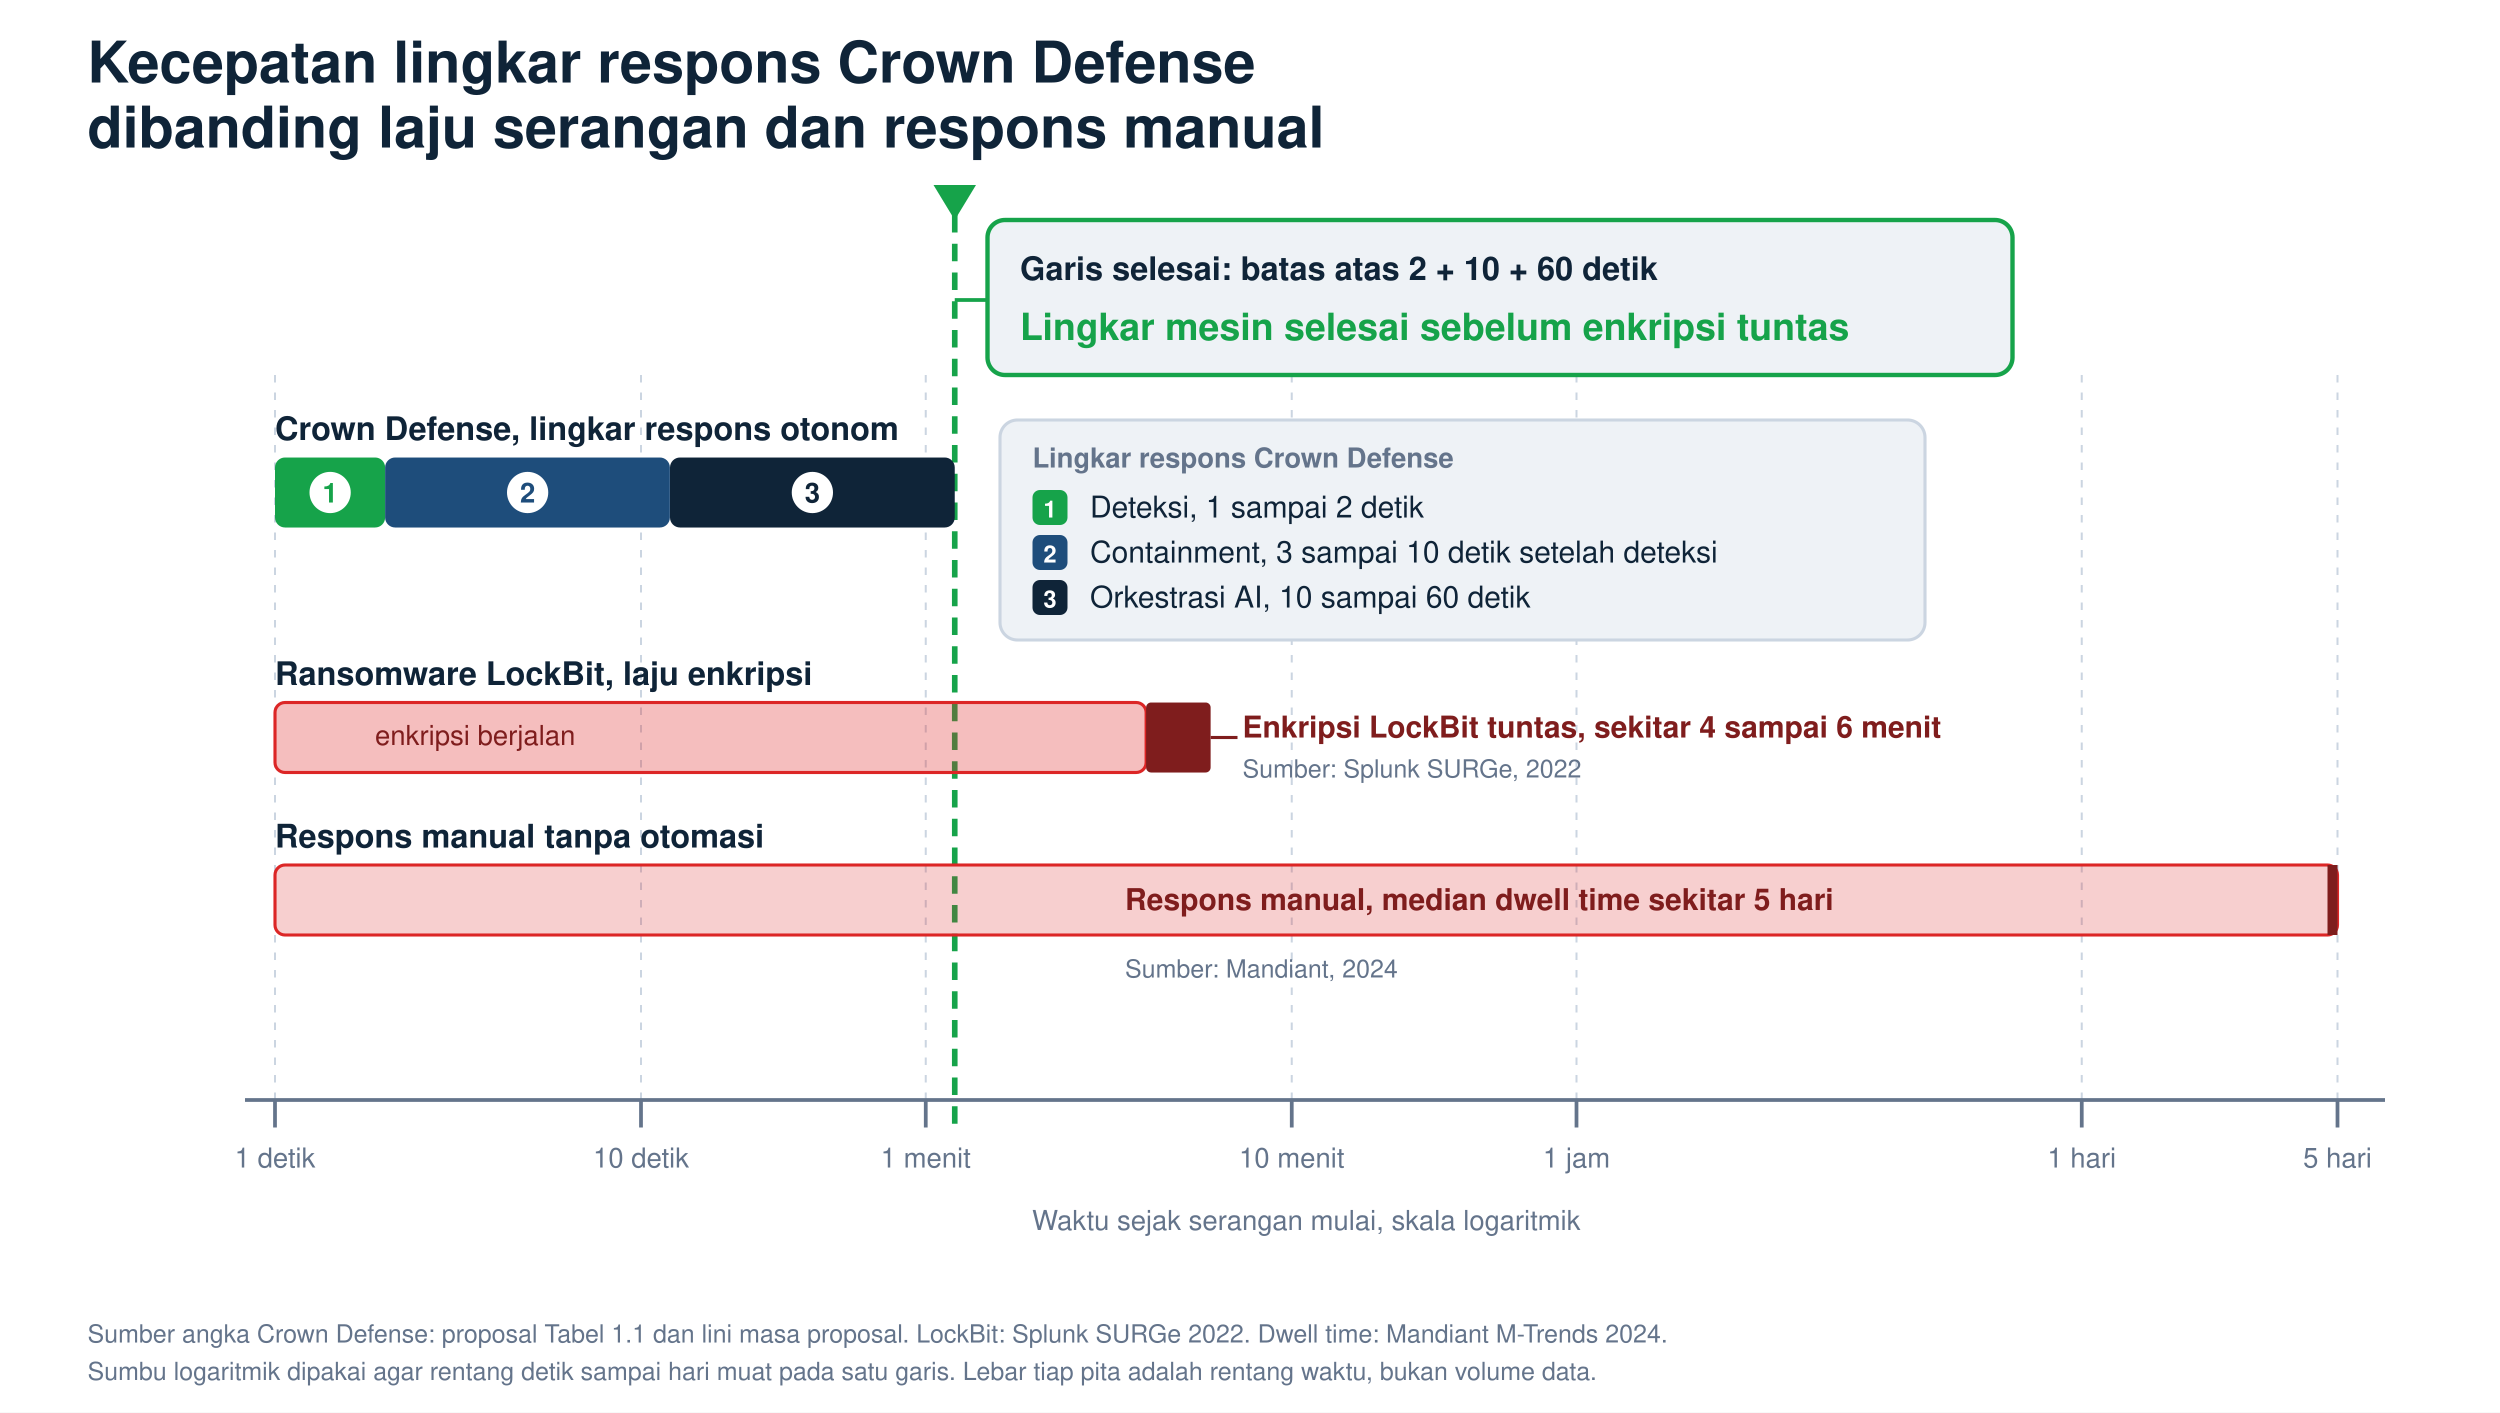
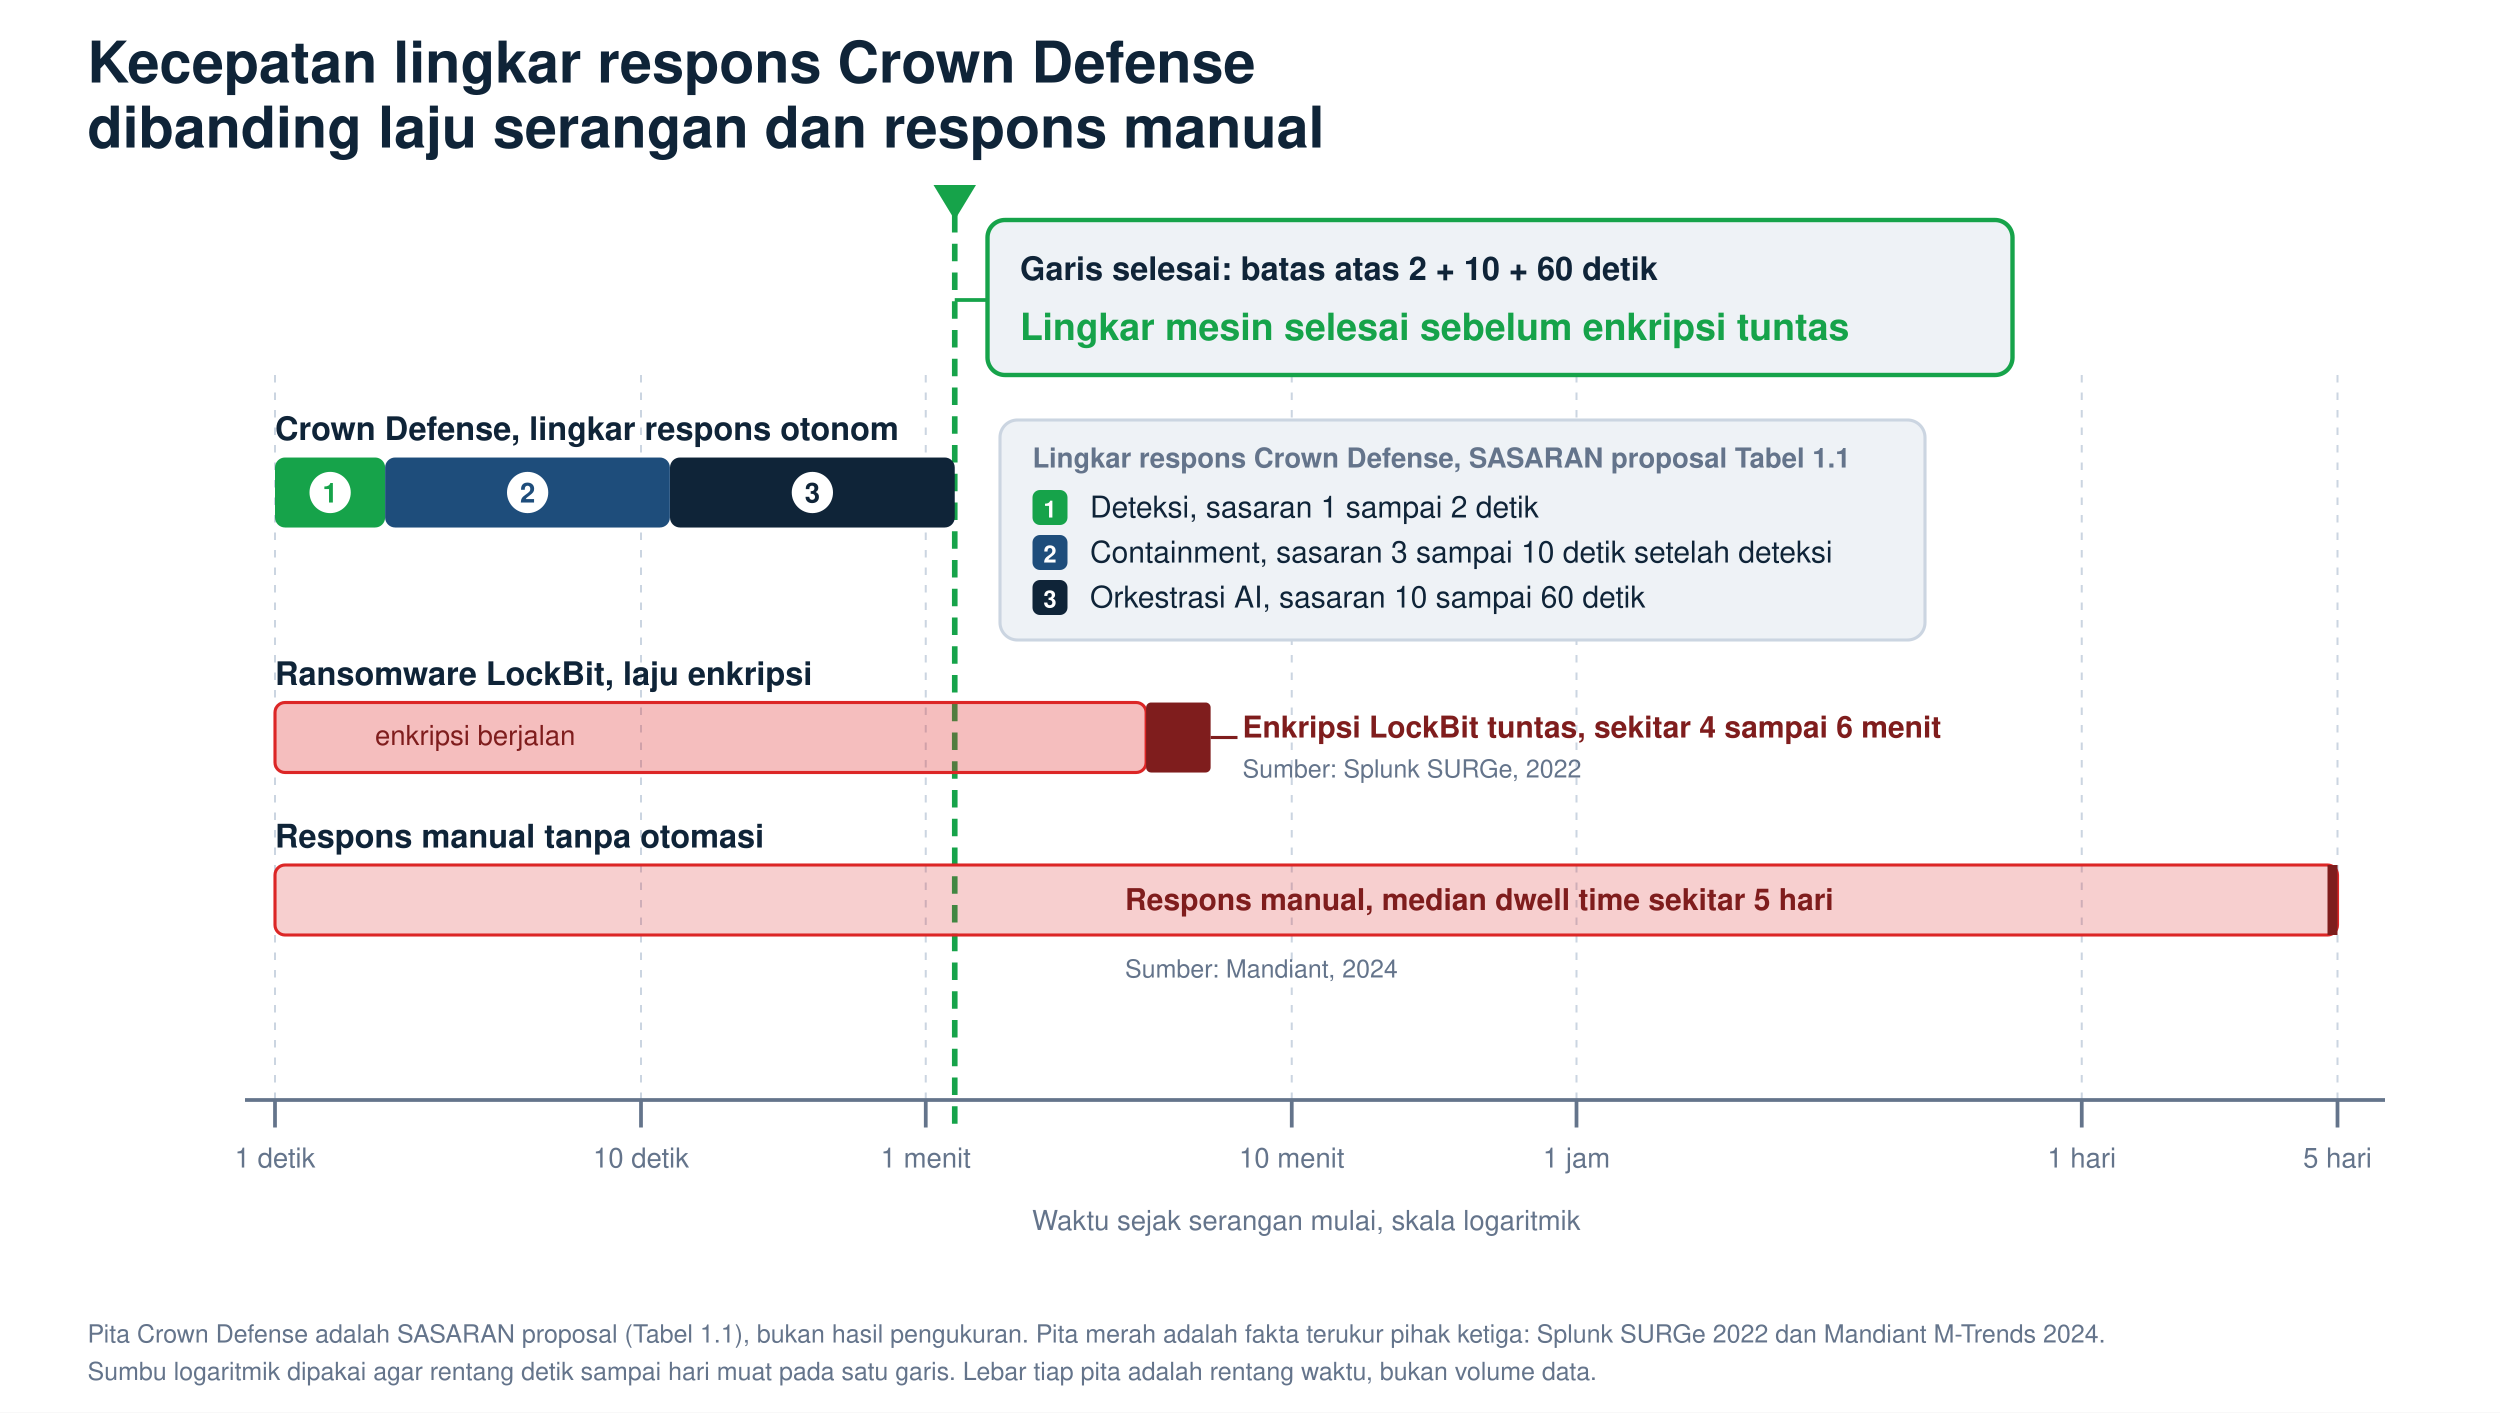
<svg xmlns="http://www.w3.org/2000/svg" width="2000" height="1130" viewBox="0 0 2000 1130">
  <rect x="0" y="0" width="2000" height="1130" fill="#FFFFFF" />
  <defs>
    <marker id="ar-blue" viewBox="0 0 12 12" refX="10.5" refY="6" markerWidth="7" markerHeight="7" orient="auto-start-reverse">
      <path d="M0 0 L12 6 L0 12 Z" fill="#1E4D7B" />
    </marker>
    <marker id="ar-dark" viewBox="0 0 12 12" refX="10.5" refY="6" markerWidth="7" markerHeight="7" orient="auto-start-reverse">
      <path d="M0 0 L12 6 L0 12 Z" fill="#0F2438" />
    </marker>
    <marker id="ar-amber" viewBox="0 0 12 12" refX="10.5" refY="6" markerWidth="7" markerHeight="7" orient="auto-start-reverse">
      <path d="M0 0 L12 6 L0 12 Z" fill="#D97706" />
    </marker>
    <marker id="ar-green" viewBox="0 0 12 12" refX="10.5" refY="6" markerWidth="7" markerHeight="7" orient="auto-start-reverse">
      <path d="M0 0 L12 6 L0 12 Z" fill="#16A34A" />
    </marker>
    <marker id="ar-red" viewBox="0 0 12 12" refX="10.5" refY="6" markerWidth="7" markerHeight="7" orient="auto-start-reverse">
      <path d="M0 0 L12 6 L0 12 Z" fill="#DC2626" />
    </marker>
  </defs>
  <text x="70" y="66" font-family="Helvetica Neue, Helvetica, Arial, sans-serif" font-size="46" font-weight="bold" fill="#0F2438" text-anchor="start">Kecepatan lingkar respons Crown Defense</text>
  <text x="70" y="118" font-family="Helvetica Neue, Helvetica, Arial, sans-serif" font-size="46" font-weight="bold" fill="#0F2438" text-anchor="start">dibanding laju serangan dan respons manual</text>
  <line x1="220.0" y1="300" x2="220.0" y2="880" stroke="#CBD5E1" stroke-width="1.6" stroke-dasharray="6 8" />
  <line x1="512.8" y1="300" x2="512.8" y2="880" stroke="#CBD5E1" stroke-width="1.6" stroke-dasharray="6 8" />
  <line x1="740.6" y1="300" x2="740.6" y2="880" stroke="#CBD5E1" stroke-width="1.6" stroke-dasharray="6 8" />
  <line x1="1033.4" y1="300" x2="1033.4" y2="880" stroke="#CBD5E1" stroke-width="1.6" stroke-dasharray="6 8" />
  <line x1="1261.2" y1="300" x2="1261.2" y2="880" stroke="#CBD5E1" stroke-width="1.6" stroke-dasharray="6 8" />
  <line x1="1665.4" y1="300" x2="1665.4" y2="880" stroke="#CBD5E1" stroke-width="1.6" stroke-dasharray="6 8" />
  <line x1="1870.0" y1="300" x2="1870.0" y2="880" stroke="#CBD5E1" stroke-width="1.6" stroke-dasharray="6 8" />
  <path d="M746.8 148 L780.8 148 L763.8 176 Z" fill="#16A34A" />
  <line x1="763.8" y1="172" x2="763.8" y2="906" stroke="#16A34A" stroke-width="4.5" stroke-dasharray="14 9" />
  <line x1="763.8" y1="240" x2="790" y2="240" stroke="#16A34A" stroke-width="3" />
  <rect x="790" y="176" width="820" height="124" rx="14" ry="14" fill="#EEF2F6" stroke="#16A34A" stroke-width="3.5" />
  <text x="816" y="224" font-family="Helvetica Neue, Helvetica, Arial, sans-serif" font-size="26" font-weight="bold" fill="#0F2438" text-anchor="start">Garis selesai: batas atas 2 + 10 + 60 detik</text>
  <text x="816" y="272" font-family="Helvetica Neue, Helvetica, Arial, sans-serif" font-size="30" font-weight="bold" fill="#16A34A" text-anchor="start">Lingkar mesin selesai sebelum enkripsi tuntas</text>
  <text x="220" y="352" font-family="Helvetica Neue, Helvetica, Arial, sans-serif" font-size="26" font-weight="bold" fill="#0F2438" text-anchor="start">Crown Defense, lingkar respons otonom</text>
  <rect x="220.0" y="366" width="88.1" height="56" rx="8" fill="#16A34A" />
  <circle cx="264.1" cy="394" r="18" fill="#FFFFFF" stroke="#16A34A" stroke-width="3" />
  <text x="264.1" y="402" font-family="Helvetica Neue, Helvetica, Arial, sans-serif" font-size="22" font-weight="bold" fill="#16A34A" text-anchor="middle">1</text>
  <rect x="308.1" y="366" width="227.8" height="56" rx="8" fill="#1E4D7B" />
  <circle cx="422.1" cy="394" r="18" fill="#FFFFFF" stroke="#1E4D7B" stroke-width="3" />
  <text x="422.1" y="402" font-family="Helvetica Neue, Helvetica, Arial, sans-serif" font-size="22" font-weight="bold" fill="#1E4D7B" text-anchor="middle">2</text>
  <rect x="536.0" y="366" width="227.8" height="56" rx="8" fill="#0F2438" />
  <circle cx="649.9" cy="394" r="18" fill="#FFFFFF" stroke="#0F2438" stroke-width="3" />
  <text x="649.9" y="402" font-family="Helvetica Neue, Helvetica, Arial, sans-serif" font-size="22" font-weight="bold" fill="#0F2438" text-anchor="middle">3</text>
  <rect x="800" y="336" width="740" height="176" rx="14" ry="14" fill="#EEF2F6" stroke="#CBD5E1" stroke-width="2.5" />
-   <text x="826" y="374" font-family="Helvetica Neue, Helvetica, Arial, sans-serif" font-size="22" font-weight="bold" fill="#64748B" text-anchor="start">Lingkar respons Crown Defense</text>
+   <text x="826" y="374" font-family="Helvetica Neue, Helvetica, Arial, sans-serif" font-size="22" font-weight="bold" fill="#64748B" text-anchor="start">Lingkar respons Crown Defense, SASARAN proposal Tabel 1.1</text>
  <rect x="826" y="392" width="28" height="28" rx="6" fill="#16A34A" />
  <text x="840" y="414" font-family="Helvetica Neue, Helvetica, Arial, sans-serif" font-size="19" font-weight="bold" fill="#FFFFFF" text-anchor="middle">1</text>
-   <text x="872" y="414" font-family="Helvetica Neue, Helvetica, Arial, sans-serif" font-size="24" font-weight="normal" fill="#0F2438" text-anchor="start">Deteksi, 1 sampai 2 detik</text>
+   <text x="872" y="414" font-family="Helvetica Neue, Helvetica, Arial, sans-serif" font-size="24" font-weight="normal" fill="#0F2438" text-anchor="start">Deteksi, sasaran 1 sampai 2 detik</text>
  <rect x="826" y="428" width="28" height="28" rx="6" fill="#1E4D7B" />
  <text x="840" y="450" font-family="Helvetica Neue, Helvetica, Arial, sans-serif" font-size="19" font-weight="bold" fill="#FFFFFF" text-anchor="middle">2</text>
-   <text x="872" y="450" font-family="Helvetica Neue, Helvetica, Arial, sans-serif" font-size="24" font-weight="normal" fill="#0F2438" text-anchor="start">Containment, 3 sampai 10 detik setelah deteksi</text>
+   <text x="872" y="450" font-family="Helvetica Neue, Helvetica, Arial, sans-serif" font-size="24" font-weight="normal" fill="#0F2438" text-anchor="start">Containment, sasaran 3 sampai 10 detik setelah deteksi</text>
  <rect x="826" y="464" width="28" height="28" rx="6" fill="#0F2438" />
  <text x="840" y="486" font-family="Helvetica Neue, Helvetica, Arial, sans-serif" font-size="19" font-weight="bold" fill="#FFFFFF" text-anchor="middle">3</text>
-   <text x="872" y="486" font-family="Helvetica Neue, Helvetica, Arial, sans-serif" font-size="24" font-weight="normal" fill="#0F2438" text-anchor="start">Orkestrasi AI, 10 sampai 60 detik</text>
+   <text x="872" y="486" font-family="Helvetica Neue, Helvetica, Arial, sans-serif" font-size="24" font-weight="normal" fill="#0F2438" text-anchor="start">Orkestrasi AI, sasaran 10 sampai 60 detik</text>
  <text x="220" y="548" font-family="Helvetica Neue, Helvetica, Arial, sans-serif" font-size="26" font-weight="bold" fill="#0F2438" text-anchor="start">Ransomware LockBit, laju enkripsi</text>
  <rect x="220.0" y="562" width="696.9" height="56" rx="8" fill="#DC2626" fill-opacity="0.30" stroke="#DC2626" stroke-width="2.5" />
  <rect x="916.9" y="562" width="51.6" height="56" rx="4" fill="#7F1D1D" />
  <text x="300" y="596" font-family="Helvetica Neue, Helvetica, Arial, sans-serif" font-size="22" font-weight="normal" fill="#7F1D1D" text-anchor="start">enkripsi berjalan</text>
  <line x1="968.5" y1="590" x2="990" y2="590" stroke="#7F1D1D" stroke-width="2.5" />
  <text x="994" y="590" font-family="Helvetica Neue, Helvetica, Arial, sans-serif" font-size="24" font-weight="bold" fill="#7F1D1D" text-anchor="start">Enkripsi LockBit tuntas, sekitar 4 sampai 6 menit</text>
  <text x="994" y="622" font-family="Helvetica Neue, Helvetica, Arial, sans-serif" font-size="20" font-weight="normal" fill="#64748B" text-anchor="start">Sumber: Splunk SURGe, 2022</text>
  <text x="220" y="678" font-family="Helvetica Neue, Helvetica, Arial, sans-serif" font-size="26" font-weight="bold" fill="#0F2438" text-anchor="start">Respons manual tanpa otomasi</text>
  <rect x="220.0" y="692" width="1650.0" height="56" rx="8" fill="#DC2626" fill-opacity="0.22" stroke="#DC2626" stroke-width="2.5" />
  <rect x="1862.0" y="692" width="8" height="56" fill="#7F1D1D" />
  <text x="900" y="728" font-family="Helvetica Neue, Helvetica, Arial, sans-serif" font-size="24" font-weight="bold" fill="#7F1D1D" text-anchor="start">Respons manual, median dwell time sekitar 5 hari</text>
  <text x="900" y="782" font-family="Helvetica Neue, Helvetica, Arial, sans-serif" font-size="20" font-weight="normal" fill="#64748B" text-anchor="start">Sumber: Mandiant, 2024</text>
  <line x1="196" y1="880" x2="1908" y2="880" stroke="#64748B" stroke-width="3" />
  <line x1="220.0" y1="880" x2="220.0" y2="902" stroke="#64748B" stroke-width="3" />
  <text x="220.0" y="934" font-family="Helvetica Neue, Helvetica, Arial, sans-serif" font-size="22" font-weight="normal" fill="#64748B" text-anchor="middle">1 detik</text>
  <line x1="512.8" y1="880" x2="512.8" y2="902" stroke="#64748B" stroke-width="3" />
  <text x="512.8" y="934" font-family="Helvetica Neue, Helvetica, Arial, sans-serif" font-size="22" font-weight="normal" fill="#64748B" text-anchor="middle">10 detik</text>
  <line x1="740.6" y1="880" x2="740.6" y2="902" stroke="#64748B" stroke-width="3" />
  <text x="740.6" y="934" font-family="Helvetica Neue, Helvetica, Arial, sans-serif" font-size="22" font-weight="normal" fill="#64748B" text-anchor="middle">1 menit</text>
  <line x1="1033.4" y1="880" x2="1033.4" y2="902" stroke="#64748B" stroke-width="3" />
  <text x="1033.4" y="934" font-family="Helvetica Neue, Helvetica, Arial, sans-serif" font-size="22" font-weight="normal" fill="#64748B" text-anchor="middle">10 menit</text>
  <line x1="1261.2" y1="880" x2="1261.2" y2="902" stroke="#64748B" stroke-width="3" />
  <text x="1261.2" y="934" font-family="Helvetica Neue, Helvetica, Arial, sans-serif" font-size="22" font-weight="normal" fill="#64748B" text-anchor="middle">1 jam</text>
  <line x1="1665.4" y1="880" x2="1665.4" y2="902" stroke="#64748B" stroke-width="3" />
  <text x="1665.4" y="934" font-family="Helvetica Neue, Helvetica, Arial, sans-serif" font-size="22" font-weight="normal" fill="#64748B" text-anchor="middle">1 hari</text>
  <line x1="1870.0" y1="880" x2="1870.0" y2="902" stroke="#64748B" stroke-width="3" />
  <text x="1870.0" y="934" font-family="Helvetica Neue, Helvetica, Arial, sans-serif" font-size="22" font-weight="normal" fill="#64748B" text-anchor="middle">5 hari</text>
  <text x="1045" y="984" font-family="Helvetica Neue, Helvetica, Arial, sans-serif" font-size="22" font-weight="normal" fill="#64748B" text-anchor="middle">Waktu sejak serangan mulai, skala logaritmik</text>
-   <text x="70" y="1074" font-family="Helvetica Neue, Helvetica, Arial, sans-serif" font-size="20" font-weight="normal" fill="#64748B" text-anchor="start">Sumber angka Crown Defense: proposal Tabel 1.1 dan lini masa proposal. LockBit: Splunk SURGe 2022. Dwell time: Mandiant M-Trends 2024.</text>
+   <text x="70" y="1074" font-family="Helvetica Neue, Helvetica, Arial, sans-serif" font-size="20" font-weight="normal" fill="#64748B" text-anchor="start">Pita Crown Defense adalah SASARAN proposal (Tabel 1.1), bukan hasil pengukuran. Pita merah adalah fakta terukur pihak ketiga: Splunk SURGe 2022 dan Mandiant M-Trends 2024.</text>
  <text x="70" y="1104" font-family="Helvetica Neue, Helvetica, Arial, sans-serif" font-size="20" font-weight="normal" fill="#64748B" text-anchor="start">Sumbu logaritmik dipakai agar rentang detik sampai hari muat pada satu garis. Lebar tiap pita adalah rentang waktu, bukan volume data.</text>
</svg>
